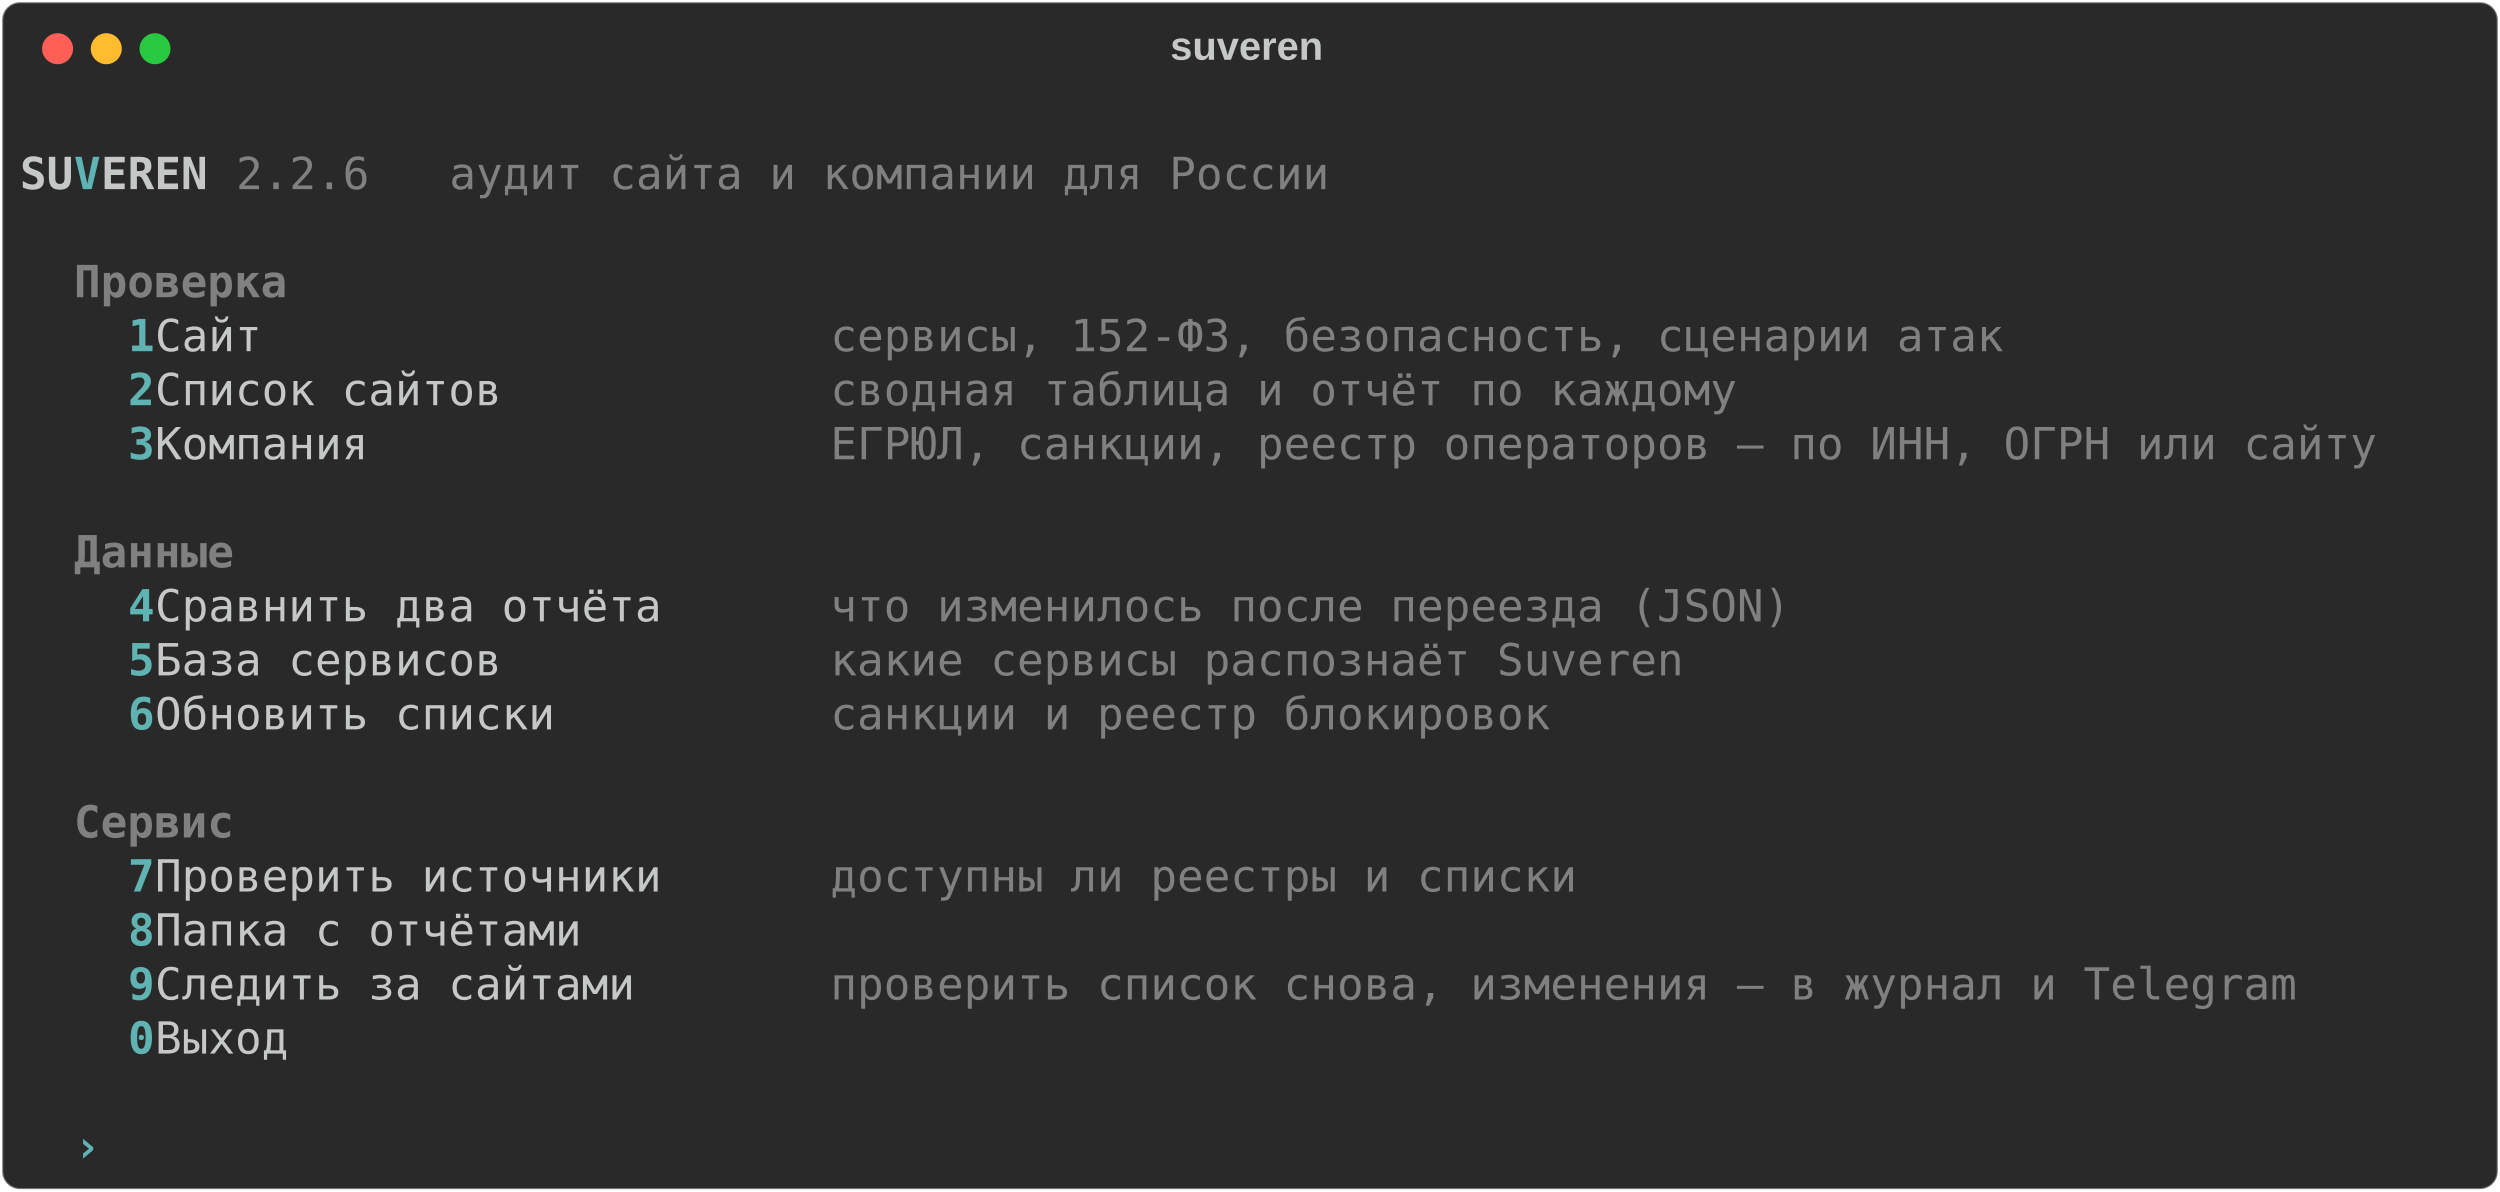
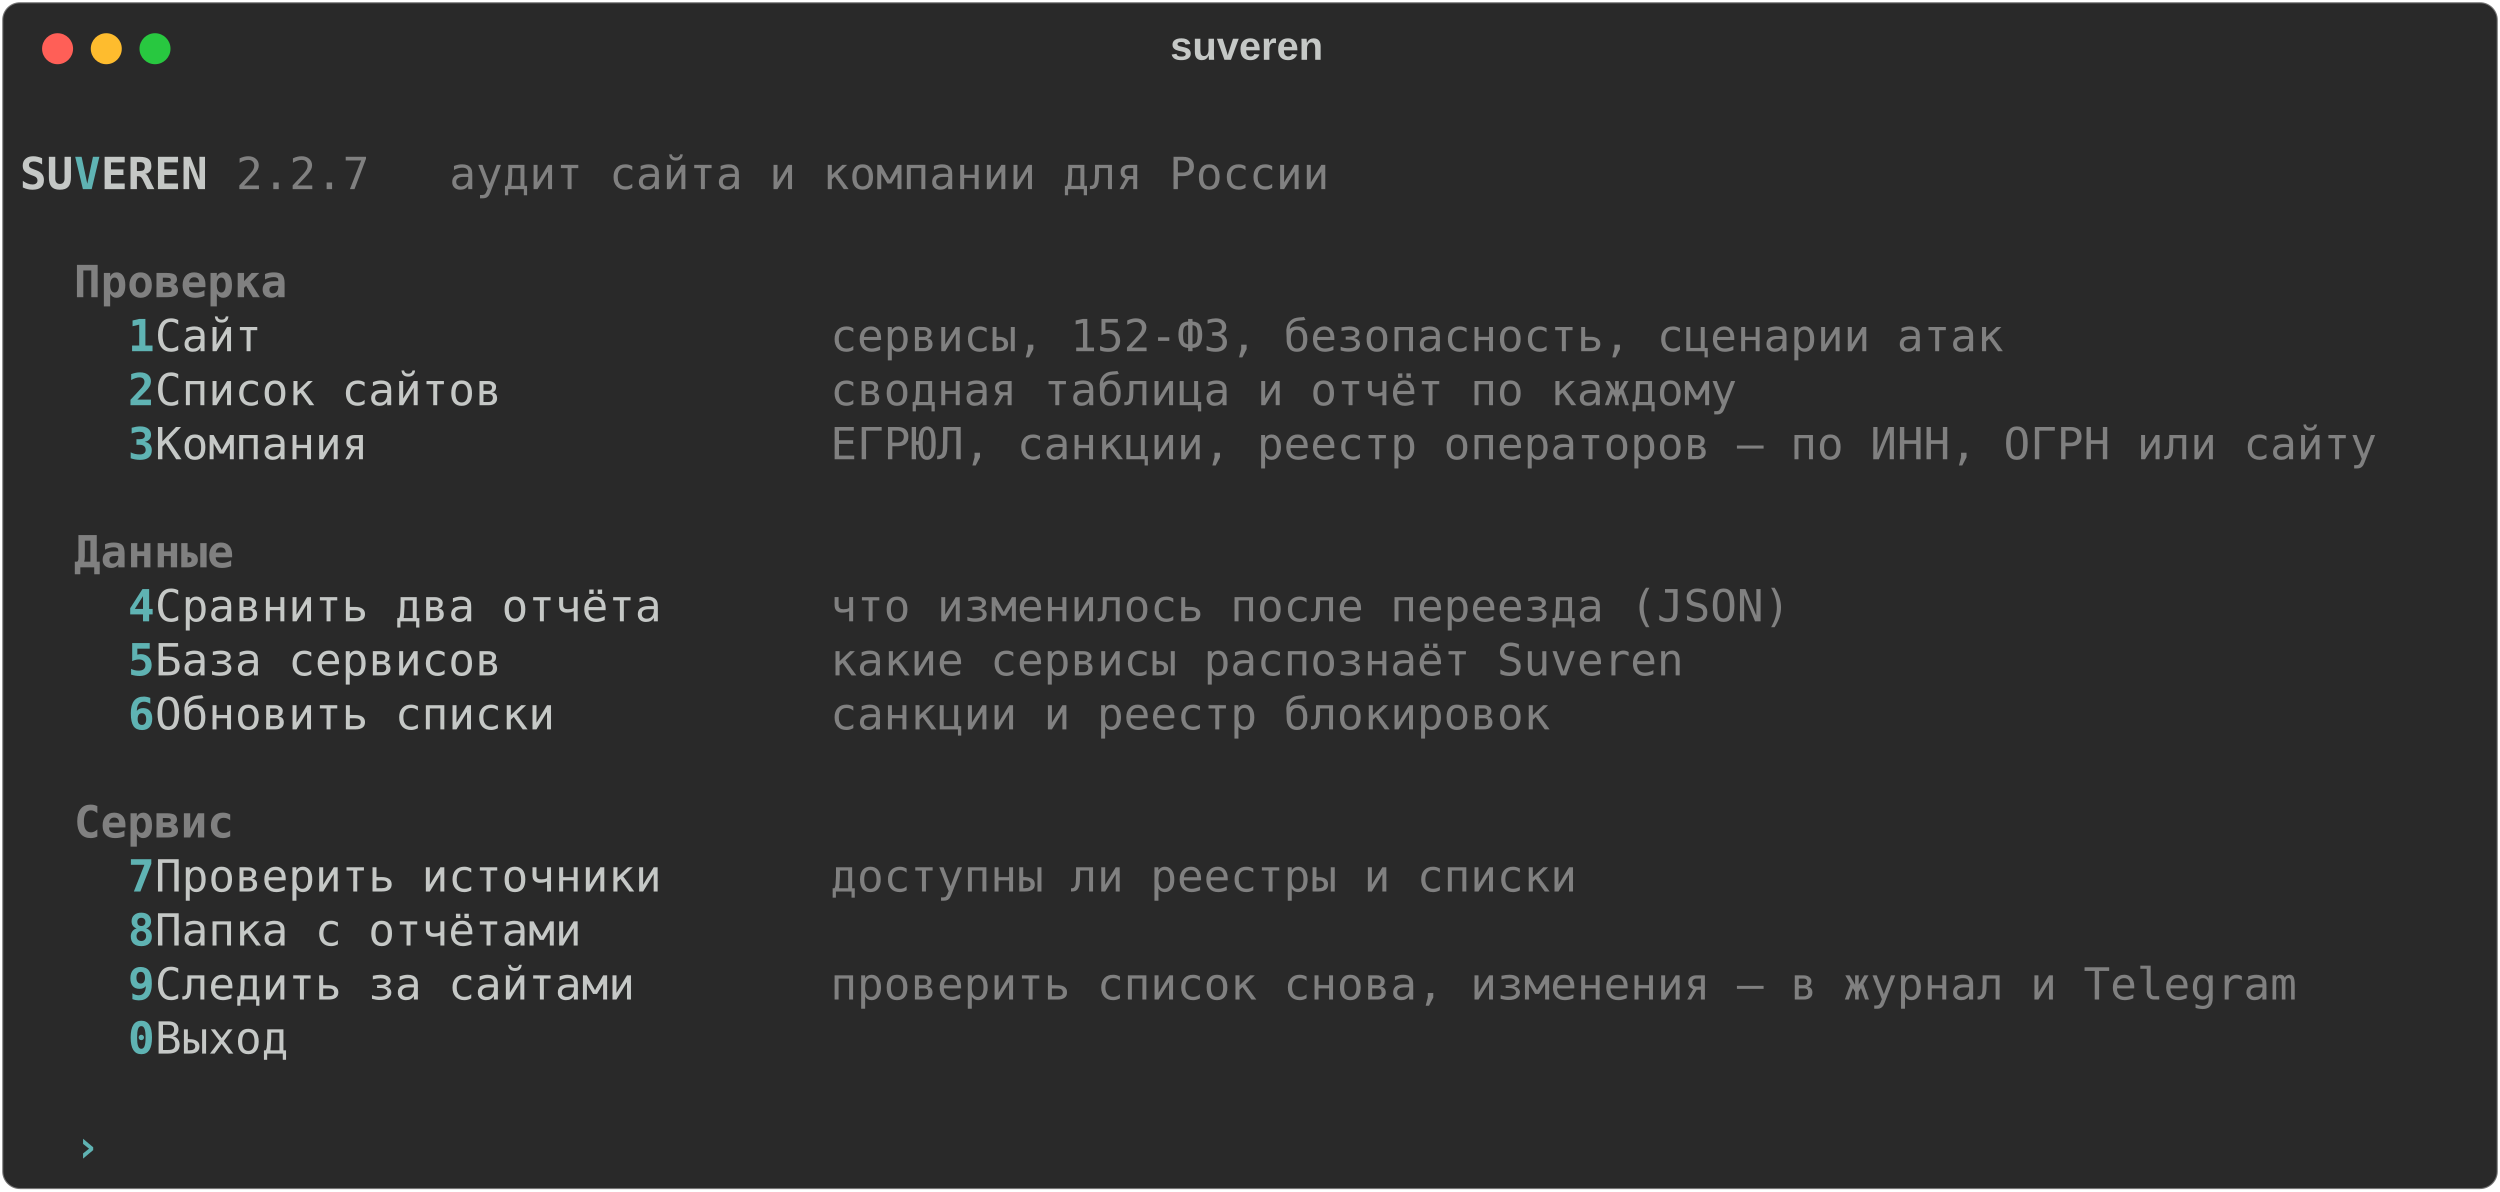
<svg xmlns="http://www.w3.org/2000/svg" class="rich-terminal" viewBox="0 0 1129 538.0">
  <style>

    @font-face {
        font-family: "Fira Code";
        src: local("FiraCode-Regular"),
                url("https://cdnjs.cloudflare.com/ajax/libs/firacode/6.2.0/woff2/FiraCode-Regular.woff2") format("woff2"),
                url("https://cdnjs.cloudflare.com/ajax/libs/firacode/6.2.0/woff/FiraCode-Regular.woff") format("woff");
        font-style: normal;
        font-weight: 400;
    }
    @font-face {
        font-family: "Fira Code";
        src: local("FiraCode-Bold"),
                url("https://cdnjs.cloudflare.com/ajax/libs/firacode/6.2.0/woff2/FiraCode-Bold.woff2") format("woff2"),
                url("https://cdnjs.cloudflare.com/ajax/libs/firacode/6.2.0/woff/FiraCode-Bold.woff") format("woff");
        font-style: bold;
        font-weight: 700;
    }

-     .terminal-3139147755-matrix {
+     .terminal-3409352684-matrix {
        font-family: Fira Code, monospace;
        font-size: 20px;
        line-height: 24.4px;
        font-variant-east-asian: full-width;
    }

-     .terminal-3139147755-title {
+     .terminal-3409352684-title {
        font-size: 18px;
        font-weight: bold;
        font-family: arial;
    }

-     .terminal-3139147755-r1 { fill: #c5c8c6 }
- .terminal-3139147755-r2 { fill: #c5c8c6;font-weight: bold }
- .terminal-3139147755-r3 { fill: #5fb3b3;font-weight: bold }
- .terminal-3139147755-r4 { fill: #808080 }
- .terminal-3139147755-r5 { fill: #808080;font-weight: bold }
+     .terminal-3409352684-r1 { fill: #c5c8c6 }
+ .terminal-3409352684-r2 { fill: #c5c8c6;font-weight: bold }
+ .terminal-3409352684-r3 { fill: #5fb3b3;font-weight: bold }
+ .terminal-3409352684-r4 { fill: #808080 }
+ .terminal-3409352684-r5 { fill: #808080;font-weight: bold }
    </style>
  <defs>
-     <clipPath id="terminal-3139147755-clip-terminal">
+     <clipPath id="terminal-3409352684-clip-terminal">
      <rect x="0" y="0" width="1109.2" height="487.0" />
    </clipPath>
-     <clipPath id="terminal-3139147755-line-0">
+     <clipPath id="terminal-3409352684-line-0">
      <rect x="0" y="1.5" width="1110.2" height="24.65" />
    </clipPath>
-     <clipPath id="terminal-3139147755-line-1">
+     <clipPath id="terminal-3409352684-line-1">
      <rect x="0" y="25.9" width="1110.2" height="24.65" />
    </clipPath>
-     <clipPath id="terminal-3139147755-line-2">
+     <clipPath id="terminal-3409352684-line-2">
      <rect x="0" y="50.3" width="1110.2" height="24.65" />
    </clipPath>
-     <clipPath id="terminal-3139147755-line-3">
+     <clipPath id="terminal-3409352684-line-3">
      <rect x="0" y="74.7" width="1110.2" height="24.65" />
    </clipPath>
-     <clipPath id="terminal-3139147755-line-4">
+     <clipPath id="terminal-3409352684-line-4">
      <rect x="0" y="99.1" width="1110.2" height="24.65" />
    </clipPath>
-     <clipPath id="terminal-3139147755-line-5">
+     <clipPath id="terminal-3409352684-line-5">
      <rect x="0" y="123.5" width="1110.2" height="24.65" />
    </clipPath>
-     <clipPath id="terminal-3139147755-line-6">
+     <clipPath id="terminal-3409352684-line-6">
      <rect x="0" y="147.9" width="1110.2" height="24.65" />
    </clipPath>
-     <clipPath id="terminal-3139147755-line-7">
+     <clipPath id="terminal-3409352684-line-7">
      <rect x="0" y="172.3" width="1110.2" height="24.65" />
    </clipPath>
-     <clipPath id="terminal-3139147755-line-8">
+     <clipPath id="terminal-3409352684-line-8">
      <rect x="0" y="196.7" width="1110.2" height="24.65" />
    </clipPath>
-     <clipPath id="terminal-3139147755-line-9">
+     <clipPath id="terminal-3409352684-line-9">
      <rect x="0" y="221.1" width="1110.2" height="24.65" />
    </clipPath>
-     <clipPath id="terminal-3139147755-line-10">
+     <clipPath id="terminal-3409352684-line-10">
      <rect x="0" y="245.5" width="1110.2" height="24.65" />
    </clipPath>
-     <clipPath id="terminal-3139147755-line-11">
+     <clipPath id="terminal-3409352684-line-11">
      <rect x="0" y="269.9" width="1110.2" height="24.65" />
    </clipPath>
-     <clipPath id="terminal-3139147755-line-12">
+     <clipPath id="terminal-3409352684-line-12">
      <rect x="0" y="294.3" width="1110.2" height="24.65" />
    </clipPath>
-     <clipPath id="terminal-3139147755-line-13">
+     <clipPath id="terminal-3409352684-line-13">
      <rect x="0" y="318.7" width="1110.2" height="24.65" />
    </clipPath>
-     <clipPath id="terminal-3139147755-line-14">
+     <clipPath id="terminal-3409352684-line-14">
      <rect x="0" y="343.1" width="1110.2" height="24.65" />
    </clipPath>
-     <clipPath id="terminal-3139147755-line-15">
+     <clipPath id="terminal-3409352684-line-15">
      <rect x="0" y="367.5" width="1110.2" height="24.65" />
    </clipPath>
-     <clipPath id="terminal-3139147755-line-16">
+     <clipPath id="terminal-3409352684-line-16">
      <rect x="0" y="391.9" width="1110.2" height="24.65" />
    </clipPath>
-     <clipPath id="terminal-3139147755-line-17">
+     <clipPath id="terminal-3409352684-line-17">
      <rect x="0" y="416.3" width="1110.2" height="24.65" />
    </clipPath>
-     <clipPath id="terminal-3139147755-line-18">
+     <clipPath id="terminal-3409352684-line-18">
      <rect x="0" y="440.7" width="1110.2" height="24.65" />
    </clipPath>
  </defs>
  <rect fill="#292929" stroke="rgba(255,255,255,0.35)" stroke-width="1" x="1" y="1" width="1127" height="536" rx="8" />
-   <text class="terminal-3139147755-title" fill="#c5c8c6" text-anchor="middle" x="563" y="27">suveren</text>
+   <text class="terminal-3409352684-title" fill="#c5c8c6" text-anchor="middle" x="563" y="27">suveren</text>
  <g transform="translate(26,22)">
    <circle cx="0" cy="0" r="7" fill="#ff5f57" />
    <circle cx="22" cy="0" r="7" fill="#febc2e" />
    <circle cx="44" cy="0" r="7" fill="#28c840" />
  </g>
-   <g transform="translate(9, 41)" clip-path="url(#terminal-3139147755-clip-terminal)">
-     <g class="terminal-3139147755-matrix">
-       <text class="terminal-3139147755-r1" x="1110.2" y="20" textLength="12.2" clip-path="url(#terminal-3139147755-line-0)">
+   <g transform="translate(9, 41)" clip-path="url(#terminal-3409352684-clip-terminal)">
+     <g class="terminal-3409352684-matrix">
+       <text class="terminal-3409352684-r1" x="1110.2" y="20" textLength="12.2" clip-path="url(#terminal-3409352684-line-0)">
</text>
-       <text class="terminal-3139147755-r2" x="0" y="44.4" textLength="24.4" clip-path="url(#terminal-3139147755-line-1)">SU</text>
-       <text class="terminal-3139147755-r3" x="24.4" y="44.4" textLength="12.2" clip-path="url(#terminal-3139147755-line-1)">V</text>
-       <text class="terminal-3139147755-r2" x="36.6" y="44.4" textLength="48.8" clip-path="url(#terminal-3139147755-line-1)">EREN</text>
-       <text class="terminal-3139147755-r4" x="97.6" y="44.4" textLength="500.2" clip-path="url(#terminal-3139147755-line-1)">2.2.6   аудит сайта и компании для России</text>
-       <text class="terminal-3139147755-r1" x="1110.2" y="44.4" textLength="12.2" clip-path="url(#terminal-3139147755-line-1)">
+       <text class="terminal-3409352684-r2" x="0" y="44.4" textLength="24.4" clip-path="url(#terminal-3409352684-line-1)">SU</text>
+       <text class="terminal-3409352684-r3" x="24.4" y="44.4" textLength="12.2" clip-path="url(#terminal-3409352684-line-1)">V</text>
+       <text class="terminal-3409352684-r2" x="36.6" y="44.4" textLength="48.8" clip-path="url(#terminal-3409352684-line-1)">EREN</text>
+       <text class="terminal-3409352684-r4" x="97.6" y="44.4" textLength="500.2" clip-path="url(#terminal-3409352684-line-1)">2.2.7   аудит сайта и компании для России</text>
+       <text class="terminal-3409352684-r1" x="1110.2" y="44.4" textLength="12.2" clip-path="url(#terminal-3409352684-line-1)">
</text>
-       <text class="terminal-3139147755-r1" x="1110.2" y="68.8" textLength="12.2" clip-path="url(#terminal-3139147755-line-2)">
+       <text class="terminal-3409352684-r1" x="1110.2" y="68.8" textLength="12.2" clip-path="url(#terminal-3409352684-line-2)">
</text>
-       <text class="terminal-3139147755-r5" x="24.4" y="93.2" textLength="97.6" clip-path="url(#terminal-3139147755-line-3)">Проверка</text>
-       <text class="terminal-3139147755-r1" x="1110.2" y="93.2" textLength="12.2" clip-path="url(#terminal-3139147755-line-3)">
+       <text class="terminal-3409352684-r5" x="24.4" y="93.2" textLength="97.6" clip-path="url(#terminal-3409352684-line-3)">Проверка</text>
+       <text class="terminal-3409352684-r1" x="1110.2" y="93.2" textLength="12.2" clip-path="url(#terminal-3409352684-line-3)">
</text>
-       <text class="terminal-3139147755-r3" x="48.8" y="117.6" textLength="12.2" clip-path="url(#terminal-3139147755-line-4)">1</text>
-       <text class="terminal-3139147755-r1" x="61" y="117.6" textLength="305" clip-path="url(#terminal-3139147755-line-4)">   Сайт                  </text>
-       <text class="terminal-3139147755-r4" x="366" y="117.6" textLength="536.8" clip-path="url(#terminal-3139147755-line-4)">сервисы, 152-ФЗ, безопасность, сценарии атак</text>
-       <text class="terminal-3139147755-r1" x="1110.2" y="117.6" textLength="12.2" clip-path="url(#terminal-3139147755-line-4)">
+       <text class="terminal-3409352684-r3" x="48.8" y="117.6" textLength="12.2" clip-path="url(#terminal-3409352684-line-4)">1</text>
+       <text class="terminal-3409352684-r1" x="61" y="117.6" textLength="305" clip-path="url(#terminal-3409352684-line-4)">   Сайт                  </text>
+       <text class="terminal-3409352684-r4" x="366" y="117.6" textLength="536.8" clip-path="url(#terminal-3409352684-line-4)">сервисы, 152-ФЗ, безопасность, сценарии атак</text>
+       <text class="terminal-3409352684-r1" x="1110.2" y="117.6" textLength="12.2" clip-path="url(#terminal-3409352684-line-4)">
</text>
-       <text class="terminal-3139147755-r3" x="48.8" y="142" textLength="12.2" clip-path="url(#terminal-3139147755-line-5)">2</text>
-       <text class="terminal-3139147755-r1" x="61" y="142" textLength="305" clip-path="url(#terminal-3139147755-line-5)">   Список сайтов         </text>
-       <text class="terminal-3139147755-r4" x="366" y="142" textLength="414.8" clip-path="url(#terminal-3139147755-line-5)">сводная таблица и отчёт по каждому</text>
-       <text class="terminal-3139147755-r1" x="1110.2" y="142" textLength="12.2" clip-path="url(#terminal-3139147755-line-5)">
+       <text class="terminal-3409352684-r3" x="48.8" y="142" textLength="12.2" clip-path="url(#terminal-3409352684-line-5)">2</text>
+       <text class="terminal-3409352684-r1" x="61" y="142" textLength="305" clip-path="url(#terminal-3409352684-line-5)">   Список сайтов         </text>
+       <text class="terminal-3409352684-r4" x="366" y="142" textLength="414.8" clip-path="url(#terminal-3409352684-line-5)">сводная таблица и отчёт по каждому</text>
+       <text class="terminal-3409352684-r1" x="1110.2" y="142" textLength="12.2" clip-path="url(#terminal-3409352684-line-5)">
</text>
-       <text class="terminal-3139147755-r3" x="48.8" y="166.4" textLength="12.2" clip-path="url(#terminal-3139147755-line-6)">3</text>
-       <text class="terminal-3139147755-r1" x="61" y="166.4" textLength="305" clip-path="url(#terminal-3139147755-line-6)">   Компания              </text>
-       <text class="terminal-3139147755-r4" x="366" y="166.4" textLength="707.6" clip-path="url(#terminal-3139147755-line-6)">ЕГРЮЛ, санкции, реестр операторов — по ИНН, ОГРН или сайту</text>
-       <text class="terminal-3139147755-r1" x="1110.2" y="166.4" textLength="12.2" clip-path="url(#terminal-3139147755-line-6)">
+       <text class="terminal-3409352684-r3" x="48.8" y="166.4" textLength="12.2" clip-path="url(#terminal-3409352684-line-6)">3</text>
+       <text class="terminal-3409352684-r1" x="61" y="166.4" textLength="305" clip-path="url(#terminal-3409352684-line-6)">   Компания              </text>
+       <text class="terminal-3409352684-r4" x="366" y="166.4" textLength="707.6" clip-path="url(#terminal-3409352684-line-6)">ЕГРЮЛ, санкции, реестр операторов — по ИНН, ОГРН или сайту</text>
+       <text class="terminal-3409352684-r1" x="1110.2" y="166.4" textLength="12.2" clip-path="url(#terminal-3409352684-line-6)">
</text>
-       <text class="terminal-3139147755-r1" x="1110.2" y="190.8" textLength="12.2" clip-path="url(#terminal-3139147755-line-7)">
+       <text class="terminal-3409352684-r1" x="1110.2" y="190.8" textLength="12.2" clip-path="url(#terminal-3409352684-line-7)">
</text>
-       <text class="terminal-3139147755-r5" x="24.4" y="215.2" textLength="73.2" clip-path="url(#terminal-3139147755-line-8)">Данные</text>
-       <text class="terminal-3139147755-r1" x="1110.2" y="215.2" textLength="12.2" clip-path="url(#terminal-3139147755-line-8)">
+       <text class="terminal-3409352684-r5" x="24.4" y="215.2" textLength="73.2" clip-path="url(#terminal-3409352684-line-8)">Данные</text>
+       <text class="terminal-3409352684-r1" x="1110.2" y="215.2" textLength="12.2" clip-path="url(#terminal-3409352684-line-8)">
</text>
-       <text class="terminal-3139147755-r3" x="48.8" y="239.6" textLength="12.2" clip-path="url(#terminal-3139147755-line-9)">4</text>
-       <text class="terminal-3139147755-r1" x="61" y="239.6" textLength="305" clip-path="url(#terminal-3139147755-line-9)">   Сравнить два отчёта   </text>
-       <text class="terminal-3139147755-r4" x="366" y="239.6" textLength="439.2" clip-path="url(#terminal-3139147755-line-9)">что изменилось после переезда (JSON)</text>
-       <text class="terminal-3139147755-r1" x="1110.2" y="239.6" textLength="12.2" clip-path="url(#terminal-3139147755-line-9)">
+       <text class="terminal-3409352684-r3" x="48.8" y="239.6" textLength="12.2" clip-path="url(#terminal-3409352684-line-9)">4</text>
+       <text class="terminal-3409352684-r1" x="61" y="239.6" textLength="305" clip-path="url(#terminal-3409352684-line-9)">   Сравнить два отчёта   </text>
+       <text class="terminal-3409352684-r4" x="366" y="239.6" textLength="439.2" clip-path="url(#terminal-3409352684-line-9)">что изменилось после переезда (JSON)</text>
+       <text class="terminal-3409352684-r1" x="1110.2" y="239.6" textLength="12.2" clip-path="url(#terminal-3409352684-line-9)">
</text>
-       <text class="terminal-3139147755-r3" x="48.8" y="264" textLength="12.2" clip-path="url(#terminal-3139147755-line-10)">5</text>
-       <text class="terminal-3139147755-r1" x="61" y="264" textLength="305" clip-path="url(#terminal-3139147755-line-10)">   База сервисов         </text>
-       <text class="terminal-3139147755-r4" x="366" y="264" textLength="390.4" clip-path="url(#terminal-3139147755-line-10)">какие сервисы распознаёт Suveren</text>
-       <text class="terminal-3139147755-r1" x="1110.2" y="264" textLength="12.2" clip-path="url(#terminal-3139147755-line-10)">
+       <text class="terminal-3409352684-r3" x="48.8" y="264" textLength="12.2" clip-path="url(#terminal-3409352684-line-10)">5</text>
+       <text class="terminal-3409352684-r1" x="61" y="264" textLength="305" clip-path="url(#terminal-3409352684-line-10)">   База сервисов         </text>
+       <text class="terminal-3409352684-r4" x="366" y="264" textLength="390.4" clip-path="url(#terminal-3409352684-line-10)">какие сервисы распознаёт Suveren</text>
+       <text class="terminal-3409352684-r1" x="1110.2" y="264" textLength="12.2" clip-path="url(#terminal-3409352684-line-10)">
</text>
-       <text class="terminal-3139147755-r3" x="48.8" y="288.4" textLength="12.2" clip-path="url(#terminal-3139147755-line-11)">6</text>
-       <text class="terminal-3139147755-r1" x="61" y="288.4" textLength="305" clip-path="url(#terminal-3139147755-line-11)">   Обновить списки       </text>
-       <text class="terminal-3139147755-r4" x="366" y="288.4" textLength="329.4" clip-path="url(#terminal-3139147755-line-11)">санкции и реестр блокировок</text>
-       <text class="terminal-3139147755-r1" x="1110.2" y="288.4" textLength="12.2" clip-path="url(#terminal-3139147755-line-11)">
+       <text class="terminal-3409352684-r3" x="48.8" y="288.4" textLength="12.2" clip-path="url(#terminal-3409352684-line-11)">6</text>
+       <text class="terminal-3409352684-r1" x="61" y="288.4" textLength="305" clip-path="url(#terminal-3409352684-line-11)">   Обновить списки       </text>
+       <text class="terminal-3409352684-r4" x="366" y="288.4" textLength="329.4" clip-path="url(#terminal-3409352684-line-11)">санкции и реестр блокировок</text>
+       <text class="terminal-3409352684-r1" x="1110.2" y="288.4" textLength="12.2" clip-path="url(#terminal-3409352684-line-11)">
</text>
-       <text class="terminal-3139147755-r1" x="1110.2" y="312.8" textLength="12.2" clip-path="url(#terminal-3139147755-line-12)">
+       <text class="terminal-3409352684-r1" x="1110.2" y="312.8" textLength="12.2" clip-path="url(#terminal-3409352684-line-12)">
</text>
-       <text class="terminal-3139147755-r5" x="24.4" y="337.2" textLength="73.2" clip-path="url(#terminal-3139147755-line-13)">Сервис</text>
-       <text class="terminal-3139147755-r1" x="1110.2" y="337.2" textLength="12.2" clip-path="url(#terminal-3139147755-line-13)">
+       <text class="terminal-3409352684-r5" x="24.4" y="337.2" textLength="73.2" clip-path="url(#terminal-3409352684-line-13)">Сервис</text>
+       <text class="terminal-3409352684-r1" x="1110.2" y="337.2" textLength="12.2" clip-path="url(#terminal-3409352684-line-13)">
</text>
-       <text class="terminal-3139147755-r3" x="48.8" y="361.6" textLength="12.2" clip-path="url(#terminal-3139147755-line-14)">7</text>
-       <text class="terminal-3139147755-r1" x="61" y="361.6" textLength="305" clip-path="url(#terminal-3139147755-line-14)">   Проверить источники   </text>
-       <text class="terminal-3139147755-r4" x="366" y="361.6" textLength="341.6" clip-path="url(#terminal-3139147755-line-14)">доступны ли реестры и списки</text>
-       <text class="terminal-3139147755-r1" x="1110.2" y="361.6" textLength="12.2" clip-path="url(#terminal-3139147755-line-14)">
+       <text class="terminal-3409352684-r3" x="48.8" y="361.6" textLength="12.2" clip-path="url(#terminal-3409352684-line-14)">7</text>
+       <text class="terminal-3409352684-r1" x="61" y="361.6" textLength="305" clip-path="url(#terminal-3409352684-line-14)">   Проверить источники   </text>
+       <text class="terminal-3409352684-r4" x="366" y="361.6" textLength="341.6" clip-path="url(#terminal-3409352684-line-14)">доступны ли реестры и списки</text>
+       <text class="terminal-3409352684-r1" x="1110.2" y="361.6" textLength="12.2" clip-path="url(#terminal-3409352684-line-14)">
</text>
-       <text class="terminal-3139147755-r3" x="48.8" y="386" textLength="12.2" clip-path="url(#terminal-3139147755-line-15)">8</text>
-       <text class="terminal-3139147755-r1" x="61" y="386" textLength="305" clip-path="url(#terminal-3139147755-line-15)">   Папка с отчётами      </text>
-       <text class="terminal-3139147755-r1" x="1110.2" y="386" textLength="12.2" clip-path="url(#terminal-3139147755-line-15)">
+       <text class="terminal-3409352684-r3" x="48.8" y="386" textLength="12.2" clip-path="url(#terminal-3409352684-line-15)">8</text>
+       <text class="terminal-3409352684-r1" x="61" y="386" textLength="305" clip-path="url(#terminal-3409352684-line-15)">   Папка с отчётами      </text>
+       <text class="terminal-3409352684-r1" x="1110.2" y="386" textLength="12.2" clip-path="url(#terminal-3409352684-line-15)">
</text>
-       <text class="terminal-3139147755-r3" x="48.8" y="410.4" textLength="12.2" clip-path="url(#terminal-3139147755-line-16)">9</text>
-       <text class="terminal-3139147755-r1" x="61" y="410.4" textLength="305" clip-path="url(#terminal-3139147755-line-16)">   Следить за сайтами    </text>
-       <text class="terminal-3139147755-r4" x="366" y="410.4" textLength="671" clip-path="url(#terminal-3139147755-line-16)">проверить список снова, изменения — в журнал и Telegram</text>
-       <text class="terminal-3139147755-r1" x="1110.2" y="410.4" textLength="12.2" clip-path="url(#terminal-3139147755-line-16)">
+       <text class="terminal-3409352684-r3" x="48.8" y="410.4" textLength="12.2" clip-path="url(#terminal-3409352684-line-16)">9</text>
+       <text class="terminal-3409352684-r1" x="61" y="410.4" textLength="305" clip-path="url(#terminal-3409352684-line-16)">   Следить за сайтами    </text>
+       <text class="terminal-3409352684-r4" x="366" y="410.4" textLength="671" clip-path="url(#terminal-3409352684-line-16)">проверить список снова, изменения — в журнал и Telegram</text>
+       <text class="terminal-3409352684-r1" x="1110.2" y="410.4" textLength="12.2" clip-path="url(#terminal-3409352684-line-16)">
</text>
-       <text class="terminal-3139147755-r3" x="48.8" y="434.8" textLength="12.2" clip-path="url(#terminal-3139147755-line-17)">0</text>
-       <text class="terminal-3139147755-r1" x="61" y="434.8" textLength="305" clip-path="url(#terminal-3139147755-line-17)">   Выход                 </text>
-       <text class="terminal-3139147755-r1" x="1110.2" y="434.8" textLength="12.2" clip-path="url(#terminal-3139147755-line-17)">
+       <text class="terminal-3409352684-r3" x="48.8" y="434.8" textLength="12.2" clip-path="url(#terminal-3409352684-line-17)">0</text>
+       <text class="terminal-3409352684-r1" x="61" y="434.8" textLength="305" clip-path="url(#terminal-3409352684-line-17)">   Выход                 </text>
+       <text class="terminal-3409352684-r1" x="1110.2" y="434.8" textLength="12.2" clip-path="url(#terminal-3409352684-line-17)">
</text>
-       <text class="terminal-3139147755-r1" x="1110.2" y="459.2" textLength="12.2" clip-path="url(#terminal-3139147755-line-18)">
+       <text class="terminal-3409352684-r1" x="1110.2" y="459.2" textLength="12.2" clip-path="url(#terminal-3409352684-line-18)">
</text>
-       <text class="terminal-3139147755-r3" x="24.4" y="483.6" textLength="12.2" clip-path="url(#terminal-3139147755-line-19)">›</text>
+       <text class="terminal-3409352684-r3" x="24.4" y="483.6" textLength="12.2" clip-path="url(#terminal-3409352684-line-19)">›</text>
    </g>
  </g>
</svg>
